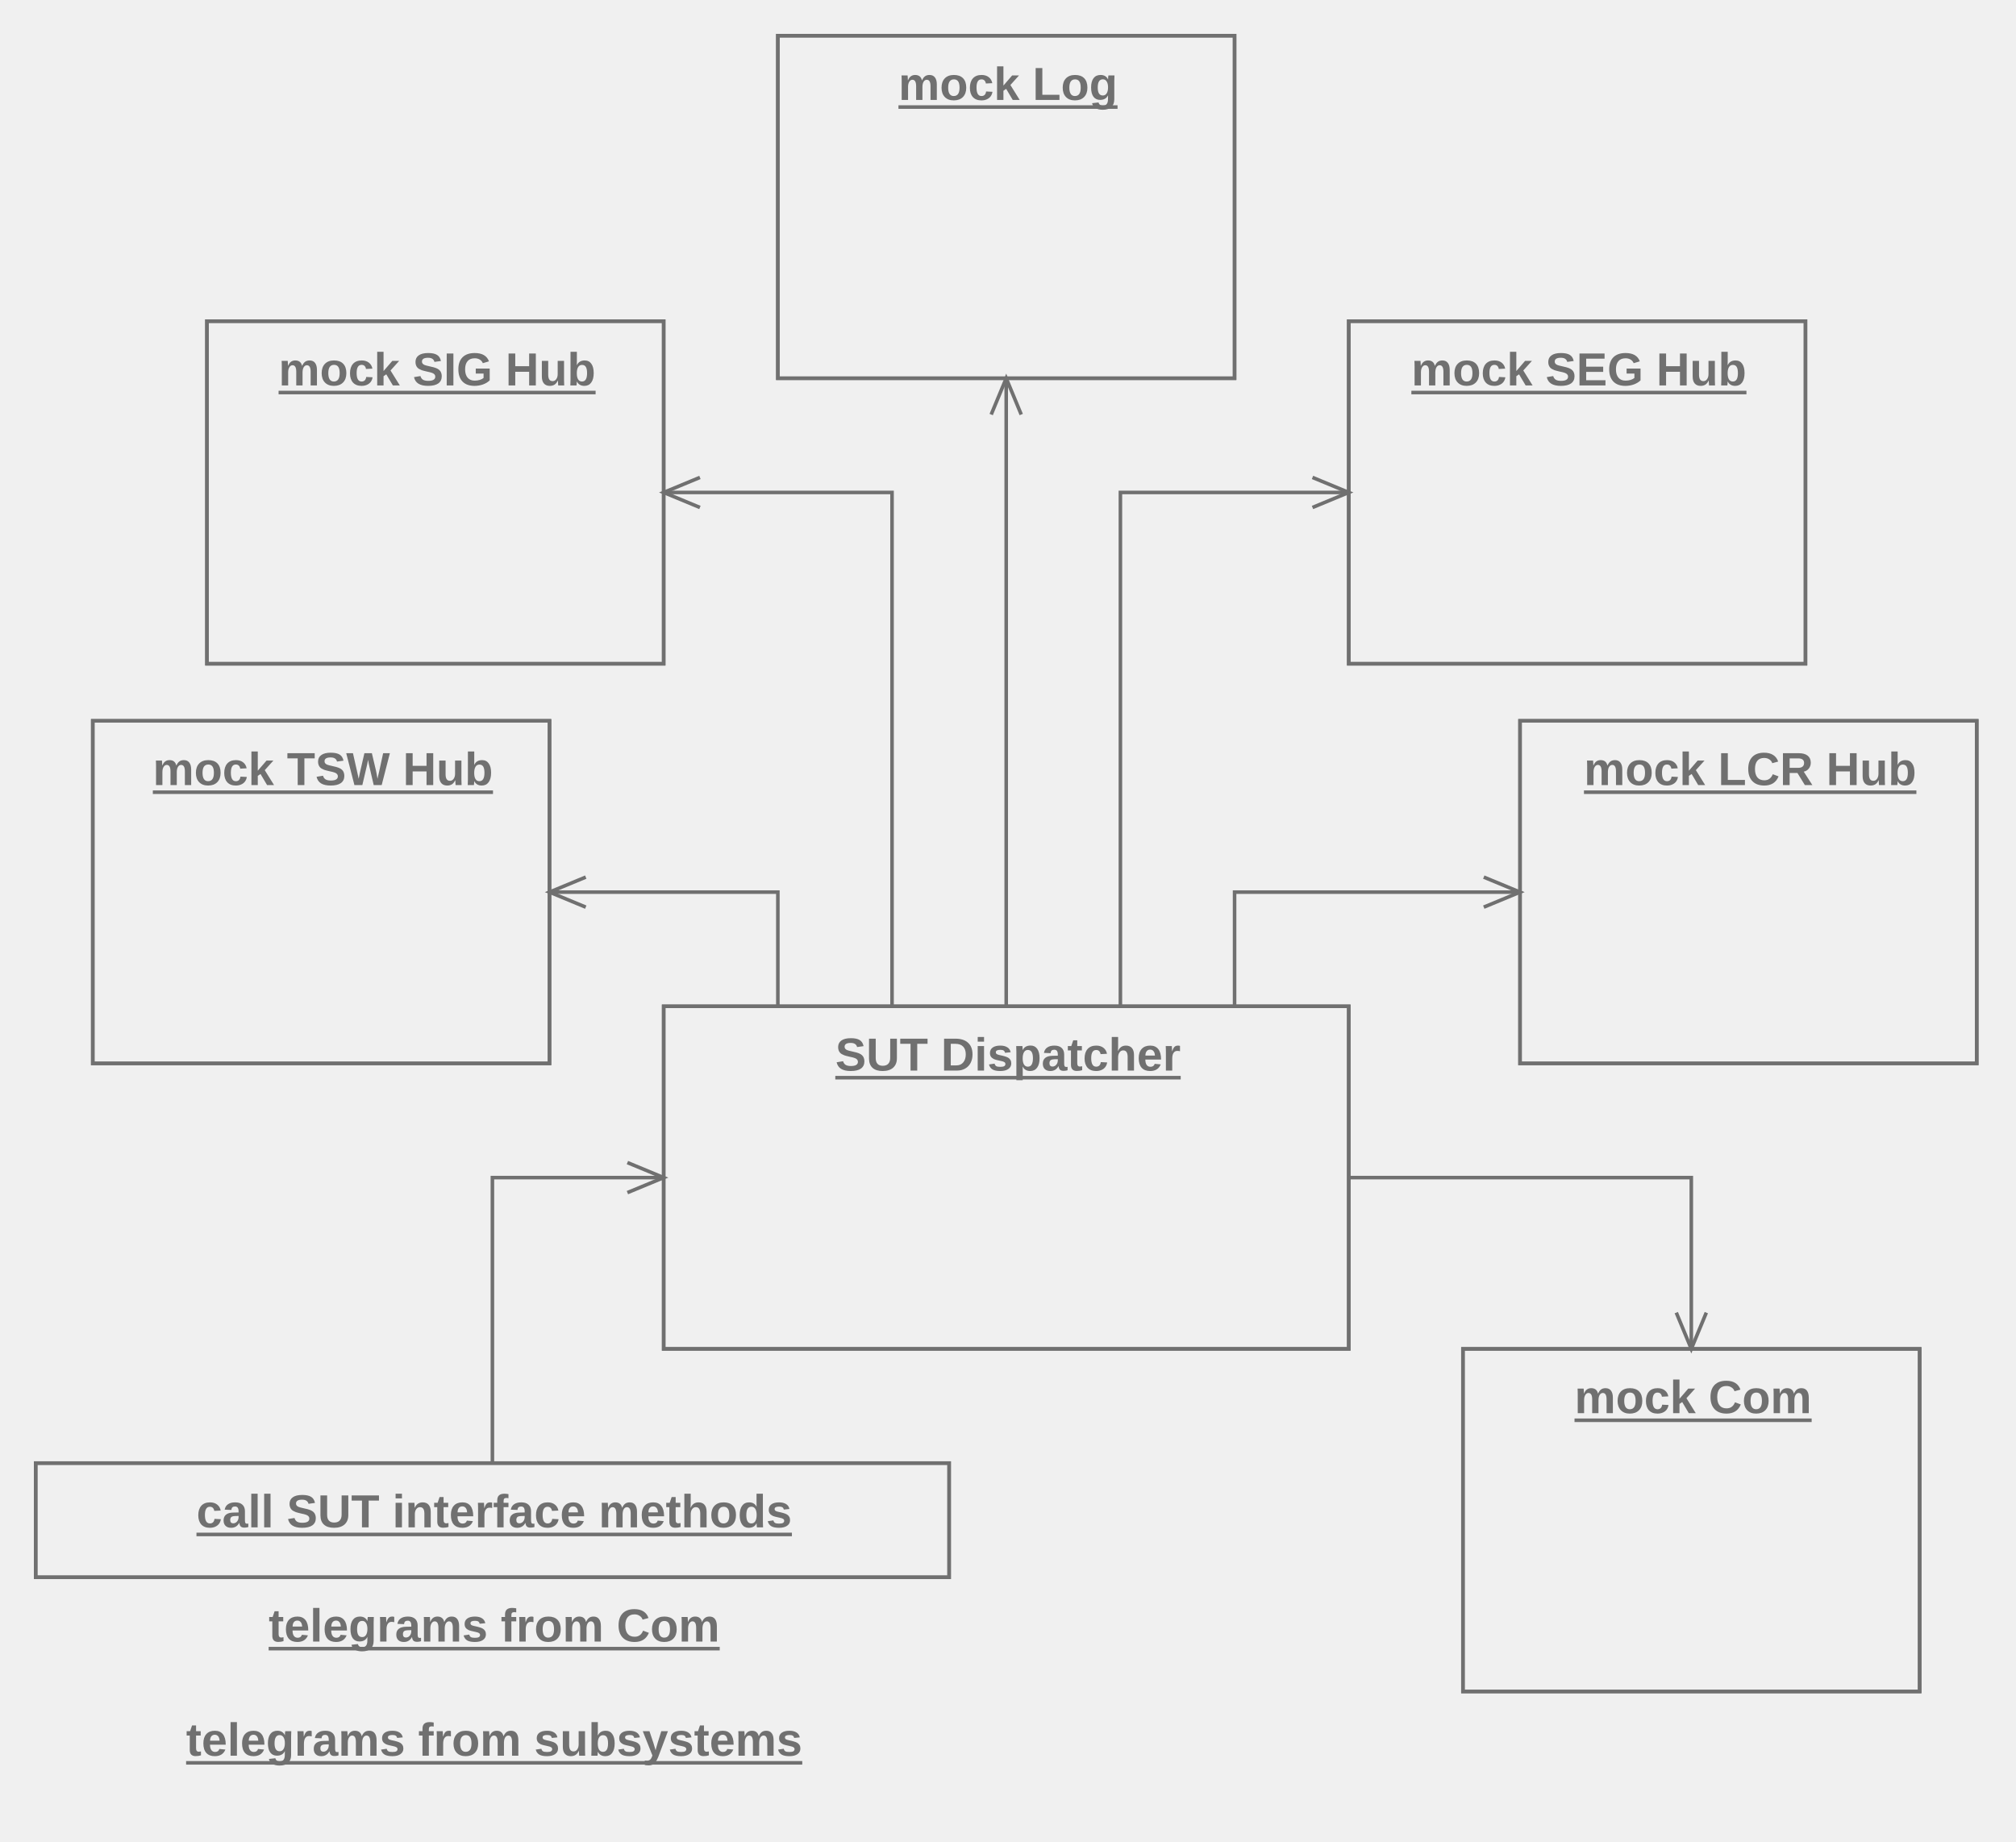
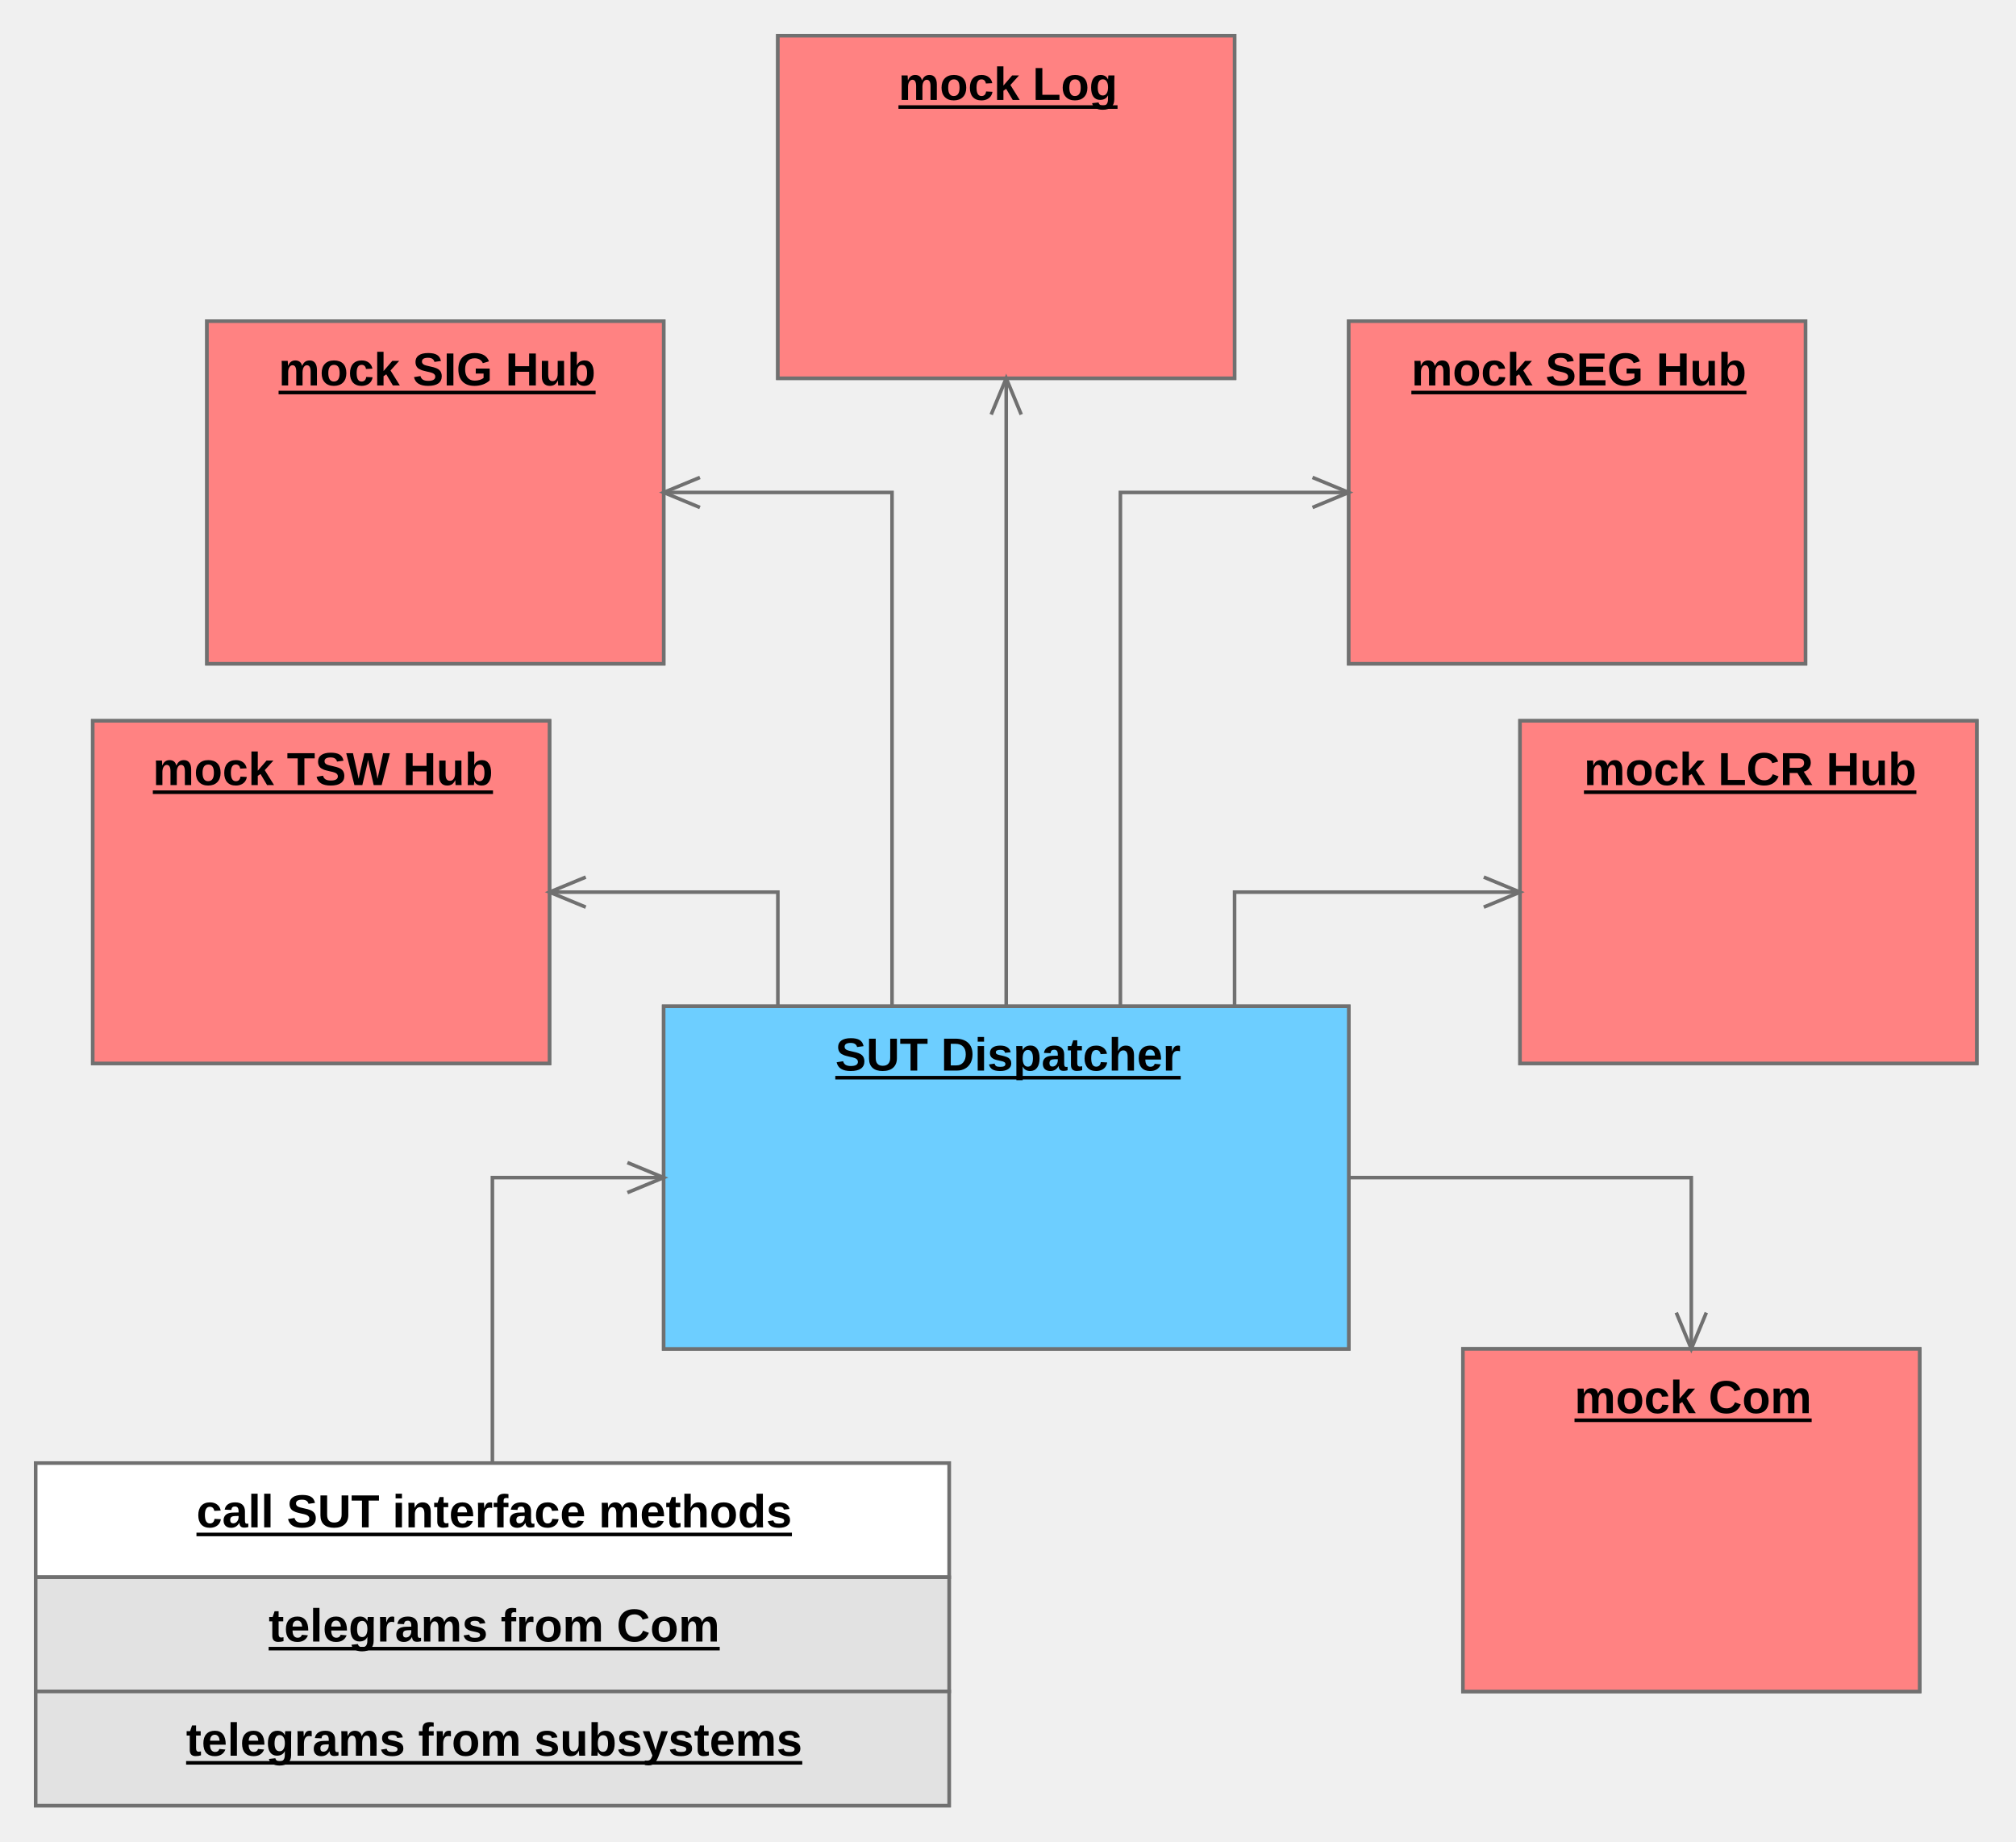
<svg xmlns="http://www.w3.org/2000/svg" version="1.1" width="565" height="516">
  <defs />
  <g>
    <g>
-       <rect fill="#FFFFFF00" stroke="none" x="576" y="624" width="128" height="96" transform="matrix(1 0 0 1 -550 -422)" />
+       <rect fill="#FF8282" stroke="none" x="576" y="624" width="128" height="96" transform="matrix(1 0 0 1 -550 -422)" />
    </g>
    <g>
      <path fill="none" stroke="#707070" paint-order="fill stroke markers" d=" M 26 202 L 154 202 L 154 298 L 26 298 L 26 202 Z Z" stroke-miterlimit="10" stroke-dasharray="" />
    </g>
    <g>
-       <rect fill="#FFFFFF00" stroke="none" x="576" y="624" width="128" height="96" transform="matrix(1 0 0 1 -550 -422)" />
+       <rect fill="#FF8282" stroke="none" x="576" y="624" width="128" height="96" transform="matrix(1 0 0 1 -550 -422)" />
    </g>
    <g>
      <path fill="none" stroke="#707070" paint-order="fill stroke markers" d=" M 26 202 L 154 202 L 154 298 L 26 298 L 26 202 Z Z" stroke-miterlimit="10" stroke-dasharray="" />
    </g>
    <g>
      <g>
        <path fill="none" stroke="none" />
-         <text fill="#707070" stroke="none" font-family="Arial" font-size="13px" font-style="normal" font-weight="bold" text-decoration="undefined" x="640.5" y="637.5" text-anchor="middle" dominant-baseline="central" transform="matrix(1 0 0 1 -550 -422)">
+         <text fill="#000000" stroke="none" font-family="Arial" font-size="13px" font-style="normal" font-weight="bold" text-decoration="undefined" x="640.5" y="637.5" text-anchor="middle" dominant-baseline="central" transform="matrix(1 0 0 1 -550 -422)">
mock TSW Hub</text>
-         <path fill="none" stroke="#707070" paint-order="fill stroke markers" d=" M 138.168 222 L 42.832 222" stroke-miterlimit="10" stroke-dasharray="" />
-       </g>
-     </g>
-     <g>
-       <rect fill="#FFFFFF00" stroke="none" x="736" y="704" width="192" height="96" transform="matrix(1 0 0 1 -550 -422)" />
+         <path fill="none" stroke="#000000" paint-order="fill stroke markers" d=" M 138.168 222 L 42.832 222" stroke-miterlimit="10" stroke-dasharray="" />
+       </g>
+     </g>
+     <g>
+       <rect fill="#6DCEFF" stroke="none" x="736" y="704" width="192" height="96" transform="matrix(1 0 0 1 -550 -422)" />
    </g>
    <g>
      <path fill="none" stroke="#707070" paint-order="fill stroke markers" d=" M 186 282 L 378 282 L 378 378 L 186 378 L 186 282 Z Z" stroke-miterlimit="10" stroke-dasharray="" />
    </g>
    <g>
-       <rect fill="#FFFFFF00" stroke="none" x="736" y="704" width="192" height="96" transform="matrix(1 0 0 1 -550 -422)" />
+       <rect fill="#6DCEFF" stroke="none" x="736" y="704" width="192" height="96" transform="matrix(1 0 0 1 -550 -422)" />
    </g>
    <g>
      <path fill="none" stroke="#707070" paint-order="fill stroke markers" d=" M 186 282 L 378 282 L 378 378 L 186 378 L 186 282 Z Z" stroke-miterlimit="10" stroke-dasharray="" />
    </g>
    <g>
      <g>
        <path fill="none" stroke="none" />
-         <text fill="#707070" stroke="none" font-family="Arial" font-size="13px" font-style="normal" font-weight="bold" text-decoration="undefined" x="832.5" y="717.5" text-anchor="middle" dominant-baseline="central" transform="matrix(1 0 0 1 -550 -422)">
+         <text fill="#000000" stroke="none" font-family="Arial" font-size="13px" font-style="normal" font-weight="bold" text-decoration="undefined" x="832.5" y="717.5" text-anchor="middle" dominant-baseline="central" transform="matrix(1 0 0 1 -550 -422)">
SUT Dispatcher</text>
-         <path fill="none" stroke="#707070" paint-order="fill stroke markers" d=" M 330.901 302 L 234.099 302" stroke-miterlimit="10" stroke-dasharray="" />
+         <path fill="none" stroke="#000000" paint-order="fill stroke markers" d=" M 330.901 302 L 234.099 302" stroke-miterlimit="10" stroke-dasharray="" />
      </g>
    </g>
    <g>
      <path fill="none" stroke="#707070" paint-order="fill stroke markers" d=" M 218 282 L 218 250 L 154 250" stroke-miterlimit="10" stroke-dasharray="" />
    </g>
    <g>
      <path fill="none" stroke="#707070" paint-order="fill stroke markers" d=" M 164.163 245.79 L 154 250 L 164.163 254.21" stroke-miterlimit="10" stroke-dasharray="" />
    </g>
    <g>
-       <rect fill="#FFFFFF00" stroke="none" x="960" y="800" width="128" height="96" transform="matrix(1 0 0 1 -550 -422)" />
+       <rect fill="#FF8282" stroke="none" x="960" y="800" width="128" height="96" transform="matrix(1 0 0 1 -550 -422)" />
    </g>
    <g>
      <path fill="none" stroke="#707070" paint-order="fill stroke markers" d=" M 410 378 L 538 378 L 538 474 L 410 474 L 410 378 Z Z" stroke-miterlimit="10" stroke-dasharray="" />
    </g>
    <g>
-       <rect fill="#FFFFFF00" stroke="none" x="960" y="800" width="128" height="96" transform="matrix(1 0 0 1 -550 -422)" />
+       <rect fill="#FF8282" stroke="none" x="960" y="800" width="128" height="96" transform="matrix(1 0 0 1 -550 -422)" />
    </g>
    <g>
      <path fill="none" stroke="#707070" paint-order="fill stroke markers" d=" M 410 378 L 538 378 L 538 474 L 410 474 L 410 378 Z Z" stroke-miterlimit="10" stroke-dasharray="" />
    </g>
    <g>
      <g>
        <path fill="none" stroke="none" />
-         <text fill="#707070" stroke="none" font-family="Arial" font-size="13px" font-style="normal" font-weight="bold" text-decoration="undefined" x="1024.5" y="813.5" text-anchor="middle" dominant-baseline="central" transform="matrix(1 0 0 1 -550 -422)">
+         <text fill="#000000" stroke="none" font-family="Arial" font-size="13px" font-style="normal" font-weight="bold" text-decoration="undefined" x="1024.5" y="813.5" text-anchor="middle" dominant-baseline="central" transform="matrix(1 0 0 1 -550 -422)">
mock Com</text>
-         <path fill="none" stroke="#707070" paint-order="fill stroke markers" d=" M 507.73 398 L 441.27 398" stroke-miterlimit="10" stroke-dasharray="" />
+         <path fill="none" stroke="#000000" paint-order="fill stroke markers" d=" M 507.73 398 L 441.27 398" stroke-miterlimit="10" stroke-dasharray="" />
      </g>
    </g>
    <g>
      <path fill="none" stroke="#707070" paint-order="fill stroke markers" d=" M 138 410 L 138 330 L 186 330" stroke-miterlimit="10" stroke-dasharray="" />
    </g>
    <g>
      <path fill="none" stroke="#707070" paint-order="fill stroke markers" d=" M 175.837 334.21 L 186 330 L 175.837 325.79" stroke-miterlimit="10" stroke-dasharray="" />
    </g>
    <g>
-       <rect fill="#FFFFFF00" stroke="none" x="608" y="512" width="128" height="96" transform="matrix(1 0 0 1 -550 -422)" />
+       <rect fill="#FF8282" stroke="none" x="608" y="512" width="128" height="96" transform="matrix(1 0 0 1 -550 -422)" />
    </g>
    <g>
      <path fill="none" stroke="#707070" paint-order="fill stroke markers" d=" M 58 90 L 186 90 L 186 186 L 58 186 L 58 90 Z Z" stroke-miterlimit="10" stroke-dasharray="" />
    </g>
    <g>
-       <rect fill="#FFFFFF00" stroke="none" x="608" y="512" width="128" height="96" transform="matrix(1 0 0 1 -550 -422)" />
+       <rect fill="#FF8282" stroke="none" x="608" y="512" width="128" height="96" transform="matrix(1 0 0 1 -550 -422)" />
    </g>
    <g>
      <path fill="none" stroke="#707070" paint-order="fill stroke markers" d=" M 58 90 L 186 90 L 186 186 L 58 186 L 58 90 Z Z" stroke-miterlimit="10" stroke-dasharray="" />
    </g>
    <g>
      <g>
        <path fill="none" stroke="none" />
-         <text fill="#707070" stroke="none" font-family="Arial" font-size="13px" font-style="normal" font-weight="bold" text-decoration="undefined" x="672.5" y="525.5" text-anchor="middle" dominant-baseline="central" transform="matrix(1 0 0 1 -550 -422)">
+         <text fill="#000000" stroke="none" font-family="Arial" font-size="13px" font-style="normal" font-weight="bold" text-decoration="undefined" x="672.5" y="525.5" text-anchor="middle" dominant-baseline="central" transform="matrix(1 0 0 1 -550 -422)">
mock SIG Hub</text>
-         <path fill="none" stroke="#707070" paint-order="fill stroke markers" d=" M 166.924 110 L 78.076 110" stroke-miterlimit="10" stroke-dasharray="" />
+         <path fill="none" stroke="#000000" paint-order="fill stroke markers" d=" M 166.924 110 L 78.076 110" stroke-miterlimit="10" stroke-dasharray="" />
      </g>
    </g>
    <g>
      <path fill="none" stroke="#707070" paint-order="fill stroke markers" d=" M 250 282 L 250 138 L 186 138" stroke-miterlimit="10" stroke-dasharray="" />
    </g>
    <g>
      <path fill="none" stroke="#707070" paint-order="fill stroke markers" d=" M 196.163 133.79 L 186 138 L 196.163 142.21" stroke-miterlimit="10" stroke-dasharray="" />
    </g>
    <g>
      <path fill="none" stroke="#707070" paint-order="fill stroke markers" d=" M 378 330 L 474 330 L 474 378" stroke-miterlimit="10" stroke-dasharray="" />
    </g>
    <g>
      <path fill="none" stroke="#707070" paint-order="fill stroke markers" d=" M 469.79 367.837 L 474 378 L 478.21 367.837" stroke-miterlimit="10" stroke-dasharray="" />
    </g>
    <g>
-       <rect fill="#FFFFFF00" stroke="none" x="560" y="832" width="256" height="32" transform="matrix(1 0 0 1 -550 -422)" />
+       <rect fill="#FFFFFF" stroke="none" x="560" y="832" width="256" height="32" transform="matrix(1 0 0 1 -550 -422)" />
    </g>
    <g>
      <path fill="none" stroke="#707070" paint-order="fill stroke markers" d=" M 10 410 L 266 410 L 266 442 L 10 442 L 10 410 Z Z" stroke-miterlimit="10" stroke-dasharray="" />
    </g>
    <g>
-       <rect fill="#FFFFFF00" stroke="none" x="560" y="832" width="256" height="32" transform="matrix(1 0 0 1 -550 -422)" />
+       <rect fill="#FFFFFF" stroke="none" x="560" y="832" width="256" height="32" transform="matrix(1 0 0 1 -550 -422)" />
    </g>
    <g>
      <path fill="none" stroke="#707070" paint-order="fill stroke markers" d=" M 10 410 L 266 410 L 266 442 L 10 442 L 10 410 Z Z" stroke-miterlimit="10" stroke-dasharray="" />
    </g>
    <g>
      <g>
        <path fill="none" stroke="none" />
-         <text fill="#707070" stroke="none" font-family="Arial" font-size="13px" font-style="normal" font-weight="bold" text-decoration="undefined" x="688.5" y="845.5" text-anchor="middle" dominant-baseline="central" transform="matrix(1 0 0 1 -550 -422)">
+         <text fill="#000000" stroke="none" font-family="Arial" font-size="13px" font-style="normal" font-weight="bold" text-decoration="undefined" x="688.5" y="845.5" text-anchor="middle" dominant-baseline="central" transform="matrix(1 0 0 1 -550 -422)">
call SUT interface methods</text>
-         <path fill="none" stroke="#707070" paint-order="fill stroke markers" d=" M 221.94 430 L 55.06 430" stroke-miterlimit="10" stroke-dasharray="" />
-       </g>
-     </g>
-     <g>
-       <rect fill="#FFFFFF00" stroke="none" x="768" y="432" width="128" height="96" transform="matrix(1 0 0 1 -550 -422)" />
+         <path fill="none" stroke="#000000" paint-order="fill stroke markers" d=" M 221.94 430 L 55.06 430" stroke-miterlimit="10" stroke-dasharray="" />
+       </g>
+     </g>
+     <g>
+       <rect fill="#FF8282" stroke="none" x="768" y="432" width="128" height="96" transform="matrix(1 0 0 1 -550 -422)" />
    </g>
    <g>
      <path fill="none" stroke="#707070" paint-order="fill stroke markers" d=" M 218 10 L 346 10 L 346 106 L 218 106 L 218 10 Z Z" stroke-miterlimit="10" stroke-dasharray="" />
    </g>
    <g>
-       <rect fill="#FFFFFF00" stroke="none" x="768" y="432" width="128" height="96" transform="matrix(1 0 0 1 -550 -422)" />
+       <rect fill="#FF8282" stroke="none" x="768" y="432" width="128" height="96" transform="matrix(1 0 0 1 -550 -422)" />
    </g>
    <g>
      <path fill="none" stroke="#707070" paint-order="fill stroke markers" d=" M 218 10 L 346 10 L 346 106 L 218 106 L 218 10 Z Z" stroke-miterlimit="10" stroke-dasharray="" />
    </g>
    <g>
      <g>
        <path fill="none" stroke="none" />
-         <text fill="#707070" stroke="none" font-family="Arial" font-size="13px" font-style="normal" font-weight="bold" text-decoration="undefined" x="832.5" y="445.5" text-anchor="middle" dominant-baseline="central" transform="matrix(1 0 0 1 -550 -422)">
+         <text fill="#000000" stroke="none" font-family="Arial" font-size="13px" font-style="normal" font-weight="bold" text-decoration="undefined" x="832.5" y="445.5" text-anchor="middle" dominant-baseline="central" transform="matrix(1 0 0 1 -550 -422)">
mock Log</text>
-         <path fill="none" stroke="#707070" paint-order="fill stroke markers" d=" M 313.197 30 L 251.803 30" stroke-miterlimit="10" stroke-dasharray="" />
+         <path fill="none" stroke="#000000" paint-order="fill stroke markers" d=" M 313.197 30 L 251.803 30" stroke-miterlimit="10" stroke-dasharray="" />
      </g>
    </g>
    <g>
      <path fill="none" stroke="#707070" paint-order="fill stroke markers" d=" M 282 282 L 282 106" stroke-miterlimit="10" stroke-dasharray="" />
    </g>
    <g>
      <path fill="none" stroke="#707070" paint-order="fill stroke markers" d=" M 286.21 116.163 L 282 106 L 277.79 116.163" stroke-miterlimit="10" stroke-dasharray="" />
    </g>
    <g>
-       <rect fill="#FFFFFF00" stroke="none" x="560" y="864" width="256" height="32" transform="matrix(1 0 0 1 -550 -422)" />
-     </g>
-     <g>
-       <path fill="none" stroke="#FFFFFF00" paint-order="fill stroke markers" d=" M 10 442 L 266 442 L 266 474 L 10 474 L 10 442 Z Z" stroke-miterlimit="10" stroke-dasharray="" />
-     </g>
-     <g>
-       <rect fill="#FFFFFF00" stroke="none" x="560" y="864" width="256" height="32" transform="matrix(1 0 0 1 -550 -422)" />
-     </g>
-     <g>
-       <path fill="none" stroke="#FFFFFF00" paint-order="fill stroke markers" d=" M 10 442 L 266 442 L 266 474 L 10 474 L 10 442 Z Z" stroke-miterlimit="10" stroke-dasharray="" />
-     </g>
-     <g>
-       <g>
-         <path fill="none" stroke="none" />
-         <text fill="#707070" stroke="none" font-family="Arial" font-size="13px" font-style="normal" font-weight="bold" text-decoration="undefined" x="688.5" y="877.5" text-anchor="middle" dominant-baseline="central" transform="matrix(1 0 0 1 -550 -422)">
+       <rect fill="#E2E2E2" stroke="none" x="560" y="864" width="256" height="32" transform="matrix(1 0 0 1 -550 -422)" />
+     </g>
+     <g>
+       <path fill="none" stroke="#707070" paint-order="fill stroke markers" d=" M 10 442 L 266 442 L 266 474 L 10 474 L 10 442 Z Z" stroke-miterlimit="10" stroke-dasharray="" />
+     </g>
+     <g>
+       <rect fill="#E2E2E2" stroke="none" x="560" y="864" width="256" height="32" transform="matrix(1 0 0 1 -550 -422)" />
+     </g>
+     <g>
+       <path fill="none" stroke="#707070" paint-order="fill stroke markers" d=" M 10 442 L 266 442 L 266 474 L 10 474 L 10 442 Z Z" stroke-miterlimit="10" stroke-dasharray="" />
+     </g>
+     <g>
+       <g>
+         <path fill="none" stroke="none" />
+         <text fill="#000000" stroke="none" font-family="Arial" font-size="13px" font-style="normal" font-weight="bold" text-decoration="undefined" x="688.5" y="877.5" text-anchor="middle" dominant-baseline="central" transform="matrix(1 0 0 1 -550 -422)">
telegrams from Com</text>
-         <path fill="none" stroke="#707070" paint-order="fill stroke markers" d=" M 201.71 462 L 75.29 462" stroke-miterlimit="10" stroke-dasharray="" />
-       </g>
-     </g>
-     <g>
-       <rect fill="#FFFFFF00" stroke="none" x="560" y="896" width="256" height="32" transform="matrix(1 0 0 1 -550 -422)" />
-     </g>
-     <g>
-       <path fill="none" stroke="#FFFFFF00" paint-order="fill stroke markers" d=" M 10 474 L 266 474 L 266 506 L 10 506 L 10 474 Z Z" stroke-miterlimit="10" stroke-dasharray="" />
-     </g>
-     <g>
-       <rect fill="#FFFFFF00" stroke="none" x="560" y="896" width="256" height="32" transform="matrix(1 0 0 1 -550 -422)" />
-     </g>
-     <g>
-       <path fill="none" stroke="#FFFFFF00" paint-order="fill stroke markers" d=" M 10 474 L 266 474 L 266 506 L 10 506 L 10 474 Z Z" stroke-miterlimit="10" stroke-dasharray="" />
-     </g>
-     <g>
-       <g>
-         <path fill="none" stroke="none" />
-         <text fill="#707070" stroke="none" font-family="Arial" font-size="13px" font-style="normal" font-weight="bold" text-decoration="undefined" x="688.5" y="909.5" text-anchor="middle" dominant-baseline="central" transform="matrix(1 0 0 1 -550 -422)">
+         <path fill="none" stroke="#000000" paint-order="fill stroke markers" d=" M 201.71 462 L 75.29 462" stroke-miterlimit="10" stroke-dasharray="" />
+       </g>
+     </g>
+     <g>
+       <rect fill="#E2E2E2" stroke="none" x="560" y="896" width="256" height="32" transform="matrix(1 0 0 1 -550 -422)" />
+     </g>
+     <g>
+       <path fill="none" stroke="#707070" paint-order="fill stroke markers" d=" M 10 474 L 266 474 L 266 506 L 10 506 L 10 474 Z Z" stroke-miterlimit="10" stroke-dasharray="" />
+     </g>
+     <g>
+       <rect fill="#E2E2E2" stroke="none" x="560" y="896" width="256" height="32" transform="matrix(1 0 0 1 -550 -422)" />
+     </g>
+     <g>
+       <path fill="none" stroke="#707070" paint-order="fill stroke markers" d=" M 10 474 L 266 474 L 266 506 L 10 506 L 10 474 Z Z" stroke-miterlimit="10" stroke-dasharray="" />
+     </g>
+     <g>
+       <g>
+         <path fill="none" stroke="none" />
+         <text fill="#000000" stroke="none" font-family="Arial" font-size="13px" font-style="normal" font-weight="bold" text-decoration="undefined" x="688.5" y="909.5" text-anchor="middle" dominant-baseline="central" transform="matrix(1 0 0 1 -550 -422)">
telegrams from subsystems</text>
-         <path fill="none" stroke="#707070" paint-order="fill stroke markers" d=" M 224.841 494 L 52.159 494" stroke-miterlimit="10" stroke-dasharray="" />
-       </g>
-     </g>
-     <g>
-       <rect fill="#FFFFFF00" stroke="none" x="976" y="624" width="128" height="96" transform="matrix(1 0 0 1 -550 -422)" />
+         <path fill="none" stroke="#000000" paint-order="fill stroke markers" d=" M 224.841 494 L 52.159 494" stroke-miterlimit="10" stroke-dasharray="" />
+       </g>
+     </g>
+     <g>
+       <rect fill="#FF8282" stroke="none" x="976" y="624" width="128" height="96" transform="matrix(1 0 0 1 -550 -422)" />
    </g>
    <g>
      <path fill="none" stroke="#707070" paint-order="fill stroke markers" d=" M 426 202 L 554 202 L 554 298 L 426 298 L 426 202 Z Z" stroke-miterlimit="10" stroke-dasharray="" />
    </g>
    <g>
-       <rect fill="#FFFFFF00" stroke="none" x="976" y="624" width="128" height="96" transform="matrix(1 0 0 1 -550 -422)" />
+       <rect fill="#FF8282" stroke="none" x="976" y="624" width="128" height="96" transform="matrix(1 0 0 1 -550 -422)" />
    </g>
    <g>
      <path fill="none" stroke="#707070" paint-order="fill stroke markers" d=" M 426 202 L 554 202 L 554 298 L 426 298 L 426 202 Z Z" stroke-miterlimit="10" stroke-dasharray="" />
    </g>
    <g>
      <g>
        <path fill="none" stroke="none" />
-         <text fill="#707070" stroke="none" font-family="Arial" font-size="13px" font-style="normal" font-weight="bold" text-decoration="undefined" x="1040.5" y="637.5" text-anchor="middle" dominant-baseline="central" transform="matrix(1 0 0 1 -550 -422)">
+         <text fill="#000000" stroke="none" font-family="Arial" font-size="13px" font-style="normal" font-weight="bold" text-decoration="undefined" x="1040.5" y="637.5" text-anchor="middle" dominant-baseline="central" transform="matrix(1 0 0 1 -550 -422)">
mock LCR Hub</text>
-         <path fill="none" stroke="#707070" paint-order="fill stroke markers" d=" M 537.085 222 L 443.915 222" stroke-miterlimit="10" stroke-dasharray="" />
-       </g>
-     </g>
-     <g>
-       <rect fill="#FFFFFF00" stroke="none" x="928" y="512" width="128" height="96" transform="matrix(1 0 0 1 -550 -422)" />
+         <path fill="none" stroke="#000000" paint-order="fill stroke markers" d=" M 537.085 222 L 443.915 222" stroke-miterlimit="10" stroke-dasharray="" />
+       </g>
+     </g>
+     <g>
+       <rect fill="#FF8282" stroke="none" x="928" y="512" width="128" height="96" transform="matrix(1 0 0 1 -550 -422)" />
    </g>
    <g>
      <path fill="none" stroke="#707070" paint-order="fill stroke markers" d=" M 378 90 L 506 90 L 506 186 L 378 186 L 378 90 Z Z" stroke-miterlimit="10" stroke-dasharray="" />
    </g>
    <g>
-       <rect fill="#FFFFFF00" stroke="none" x="928" y="512" width="128" height="96" transform="matrix(1 0 0 1 -550 -422)" />
+       <rect fill="#FF8282" stroke="none" x="928" y="512" width="128" height="96" transform="matrix(1 0 0 1 -550 -422)" />
    </g>
    <g>
      <path fill="none" stroke="#707070" paint-order="fill stroke markers" d=" M 378 90 L 506 90 L 506 186 L 378 186 L 378 90 Z Z" stroke-miterlimit="10" stroke-dasharray="" />
    </g>
    <g>
      <g>
        <path fill="none" stroke="none" />
-         <text fill="#707070" stroke="none" font-family="Arial" font-size="13px" font-style="normal" font-weight="bold" text-decoration="undefined" x="992.5" y="525.5" text-anchor="middle" dominant-baseline="central" transform="matrix(1 0 0 1 -550 -422)">
+         <text fill="#000000" stroke="none" font-family="Arial" font-size="13px" font-style="normal" font-weight="bold" text-decoration="undefined" x="992.5" y="525.5" text-anchor="middle" dominant-baseline="central" transform="matrix(1 0 0 1 -550 -422)">
mock SEG Hub</text>
-         <path fill="none" stroke="#707070" paint-order="fill stroke markers" d=" M 489.454 110 L 395.546 110" stroke-miterlimit="10" stroke-dasharray="" />
+         <path fill="none" stroke="#000000" paint-order="fill stroke markers" d=" M 489.454 110 L 395.546 110" stroke-miterlimit="10" stroke-dasharray="" />
      </g>
    </g>
    <g>
      <path fill="none" stroke="#707070" paint-order="fill stroke markers" d=" M 346 282 L 346 250 L 426 250" stroke-miterlimit="10" stroke-dasharray="" />
    </g>
    <g>
      <path fill="none" stroke="#707070" paint-order="fill stroke markers" d=" M 415.837 254.21 L 426 250 L 415.837 245.79" stroke-miterlimit="10" stroke-dasharray="" />
    </g>
    <g>
      <path fill="none" stroke="#707070" paint-order="fill stroke markers" d=" M 314 282 L 314 138 L 378 138" stroke-miterlimit="10" stroke-dasharray="" />
    </g>
    <g>
      <path fill="none" stroke="#707070" paint-order="fill stroke markers" d=" M 367.837 142.21 L 378 138 L 367.837 133.79" stroke-miterlimit="10" stroke-dasharray="" />
    </g>
  </g>
</svg>
